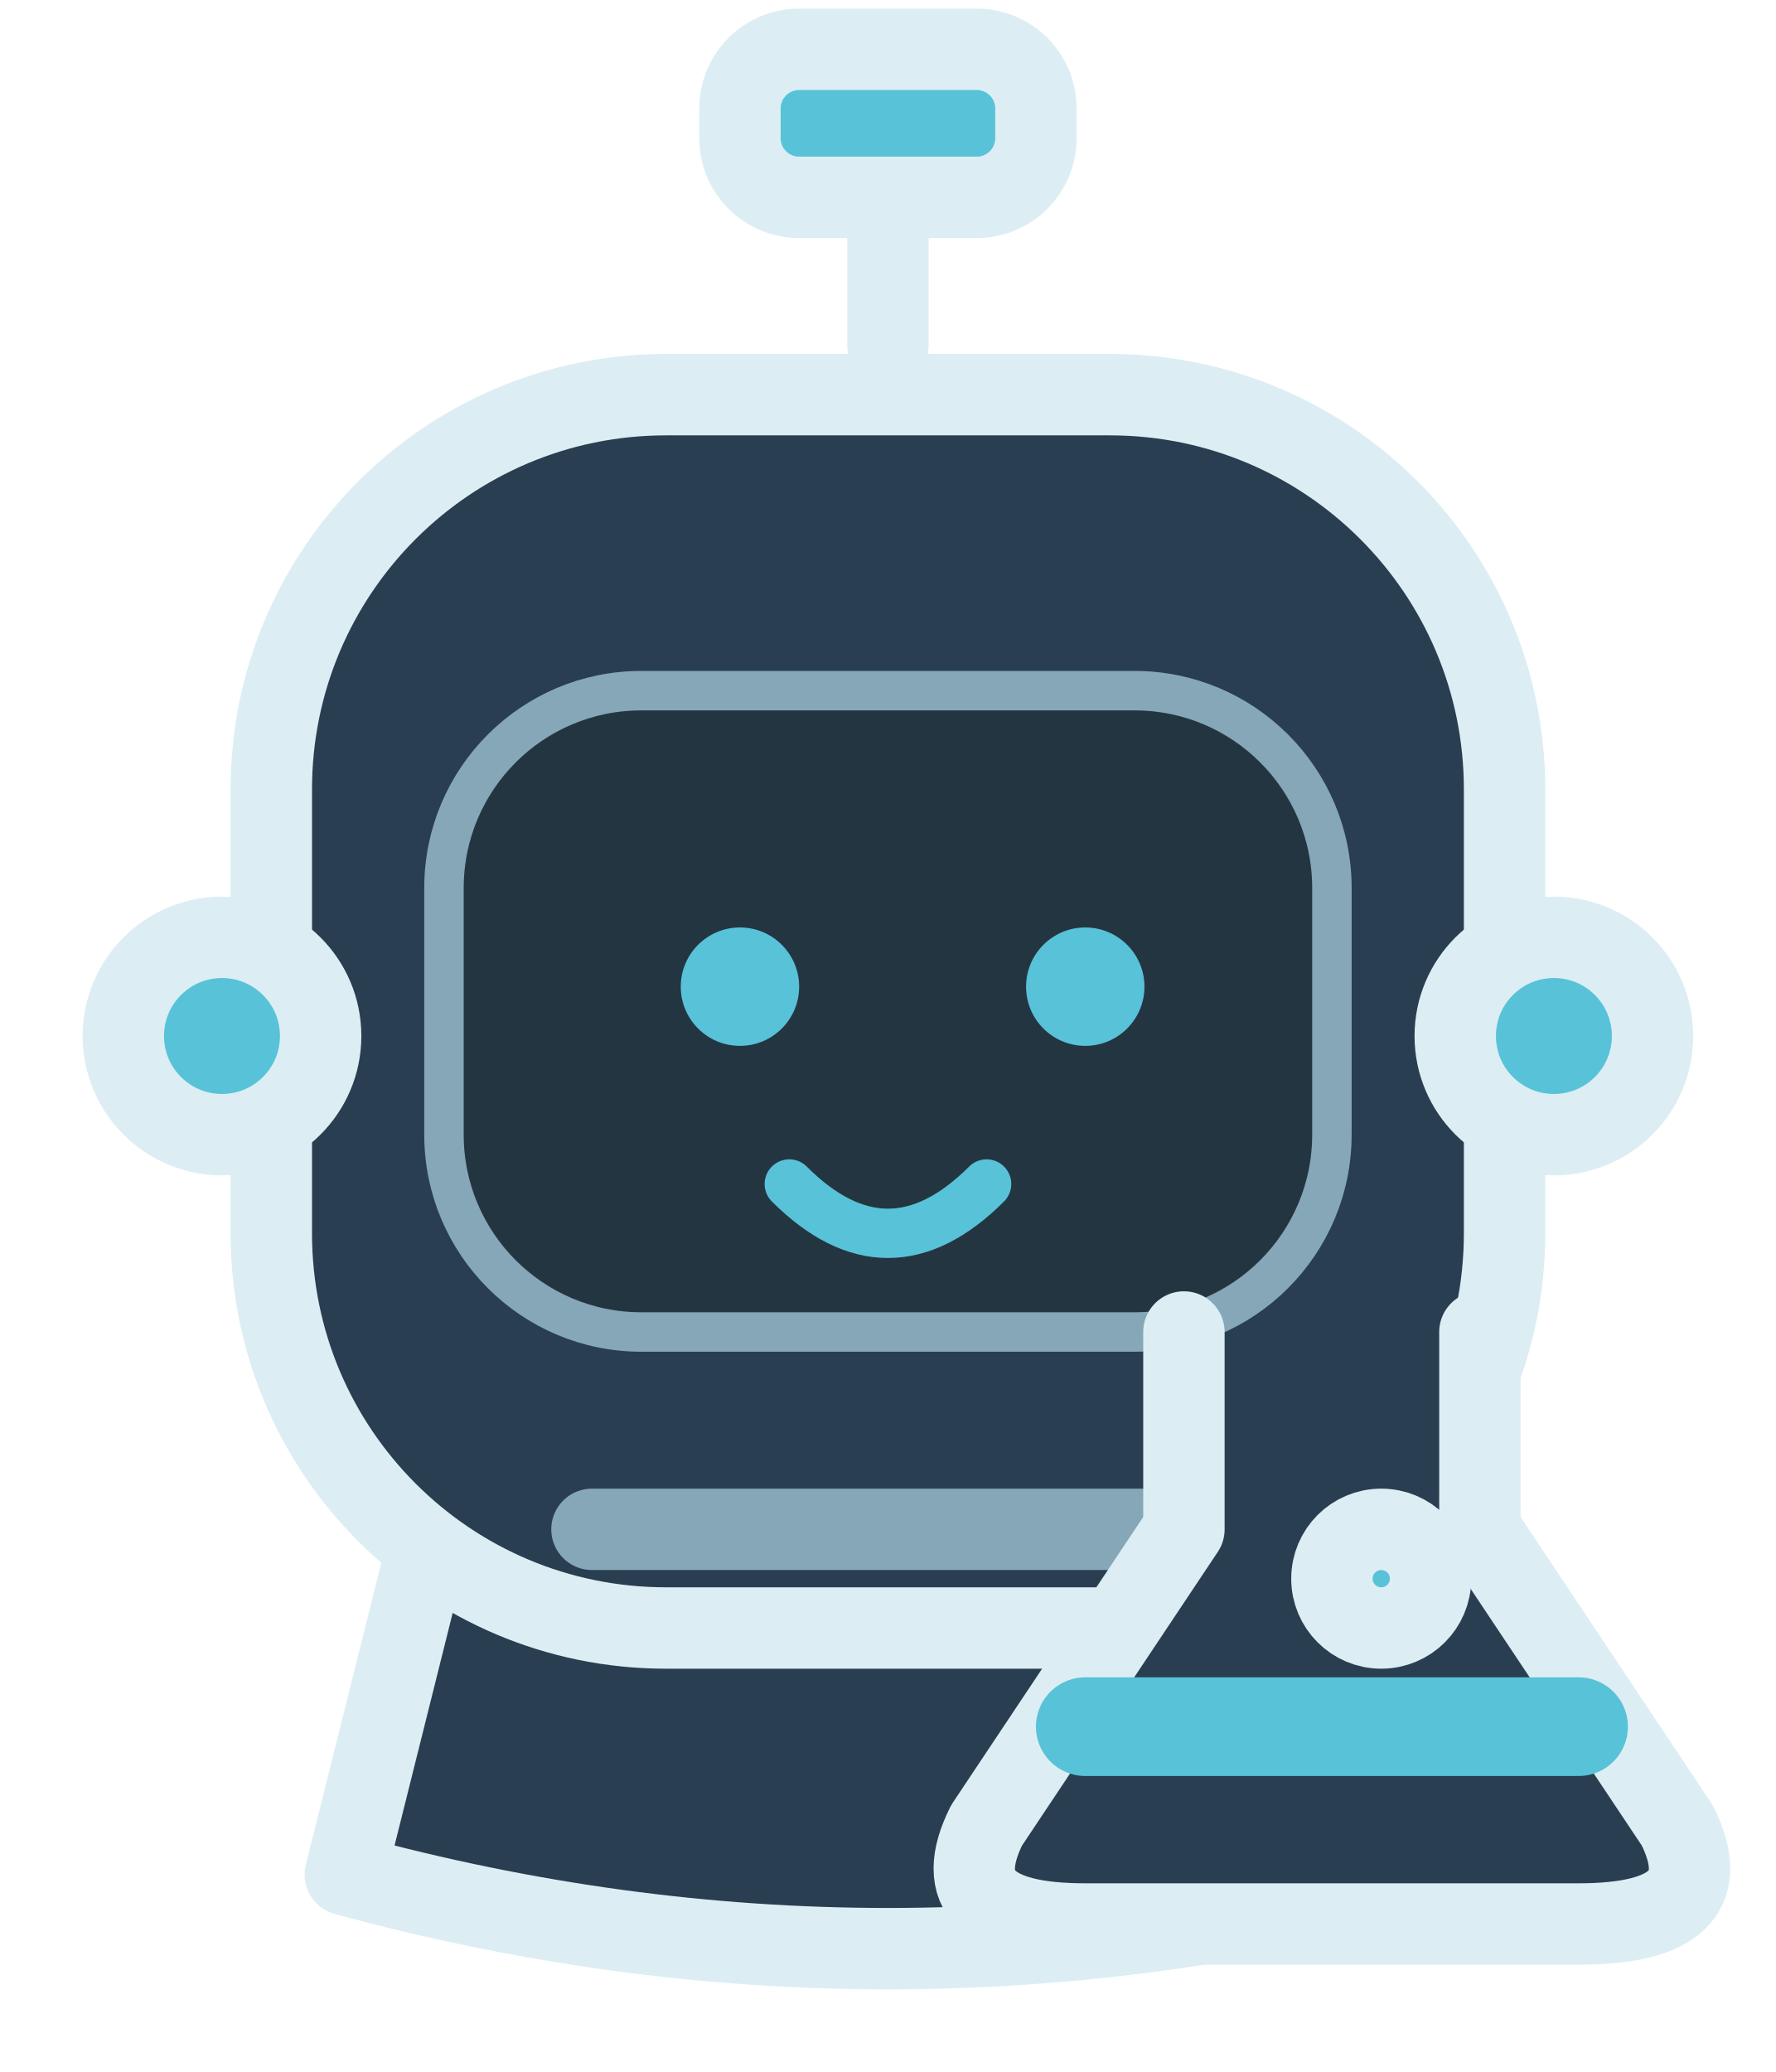
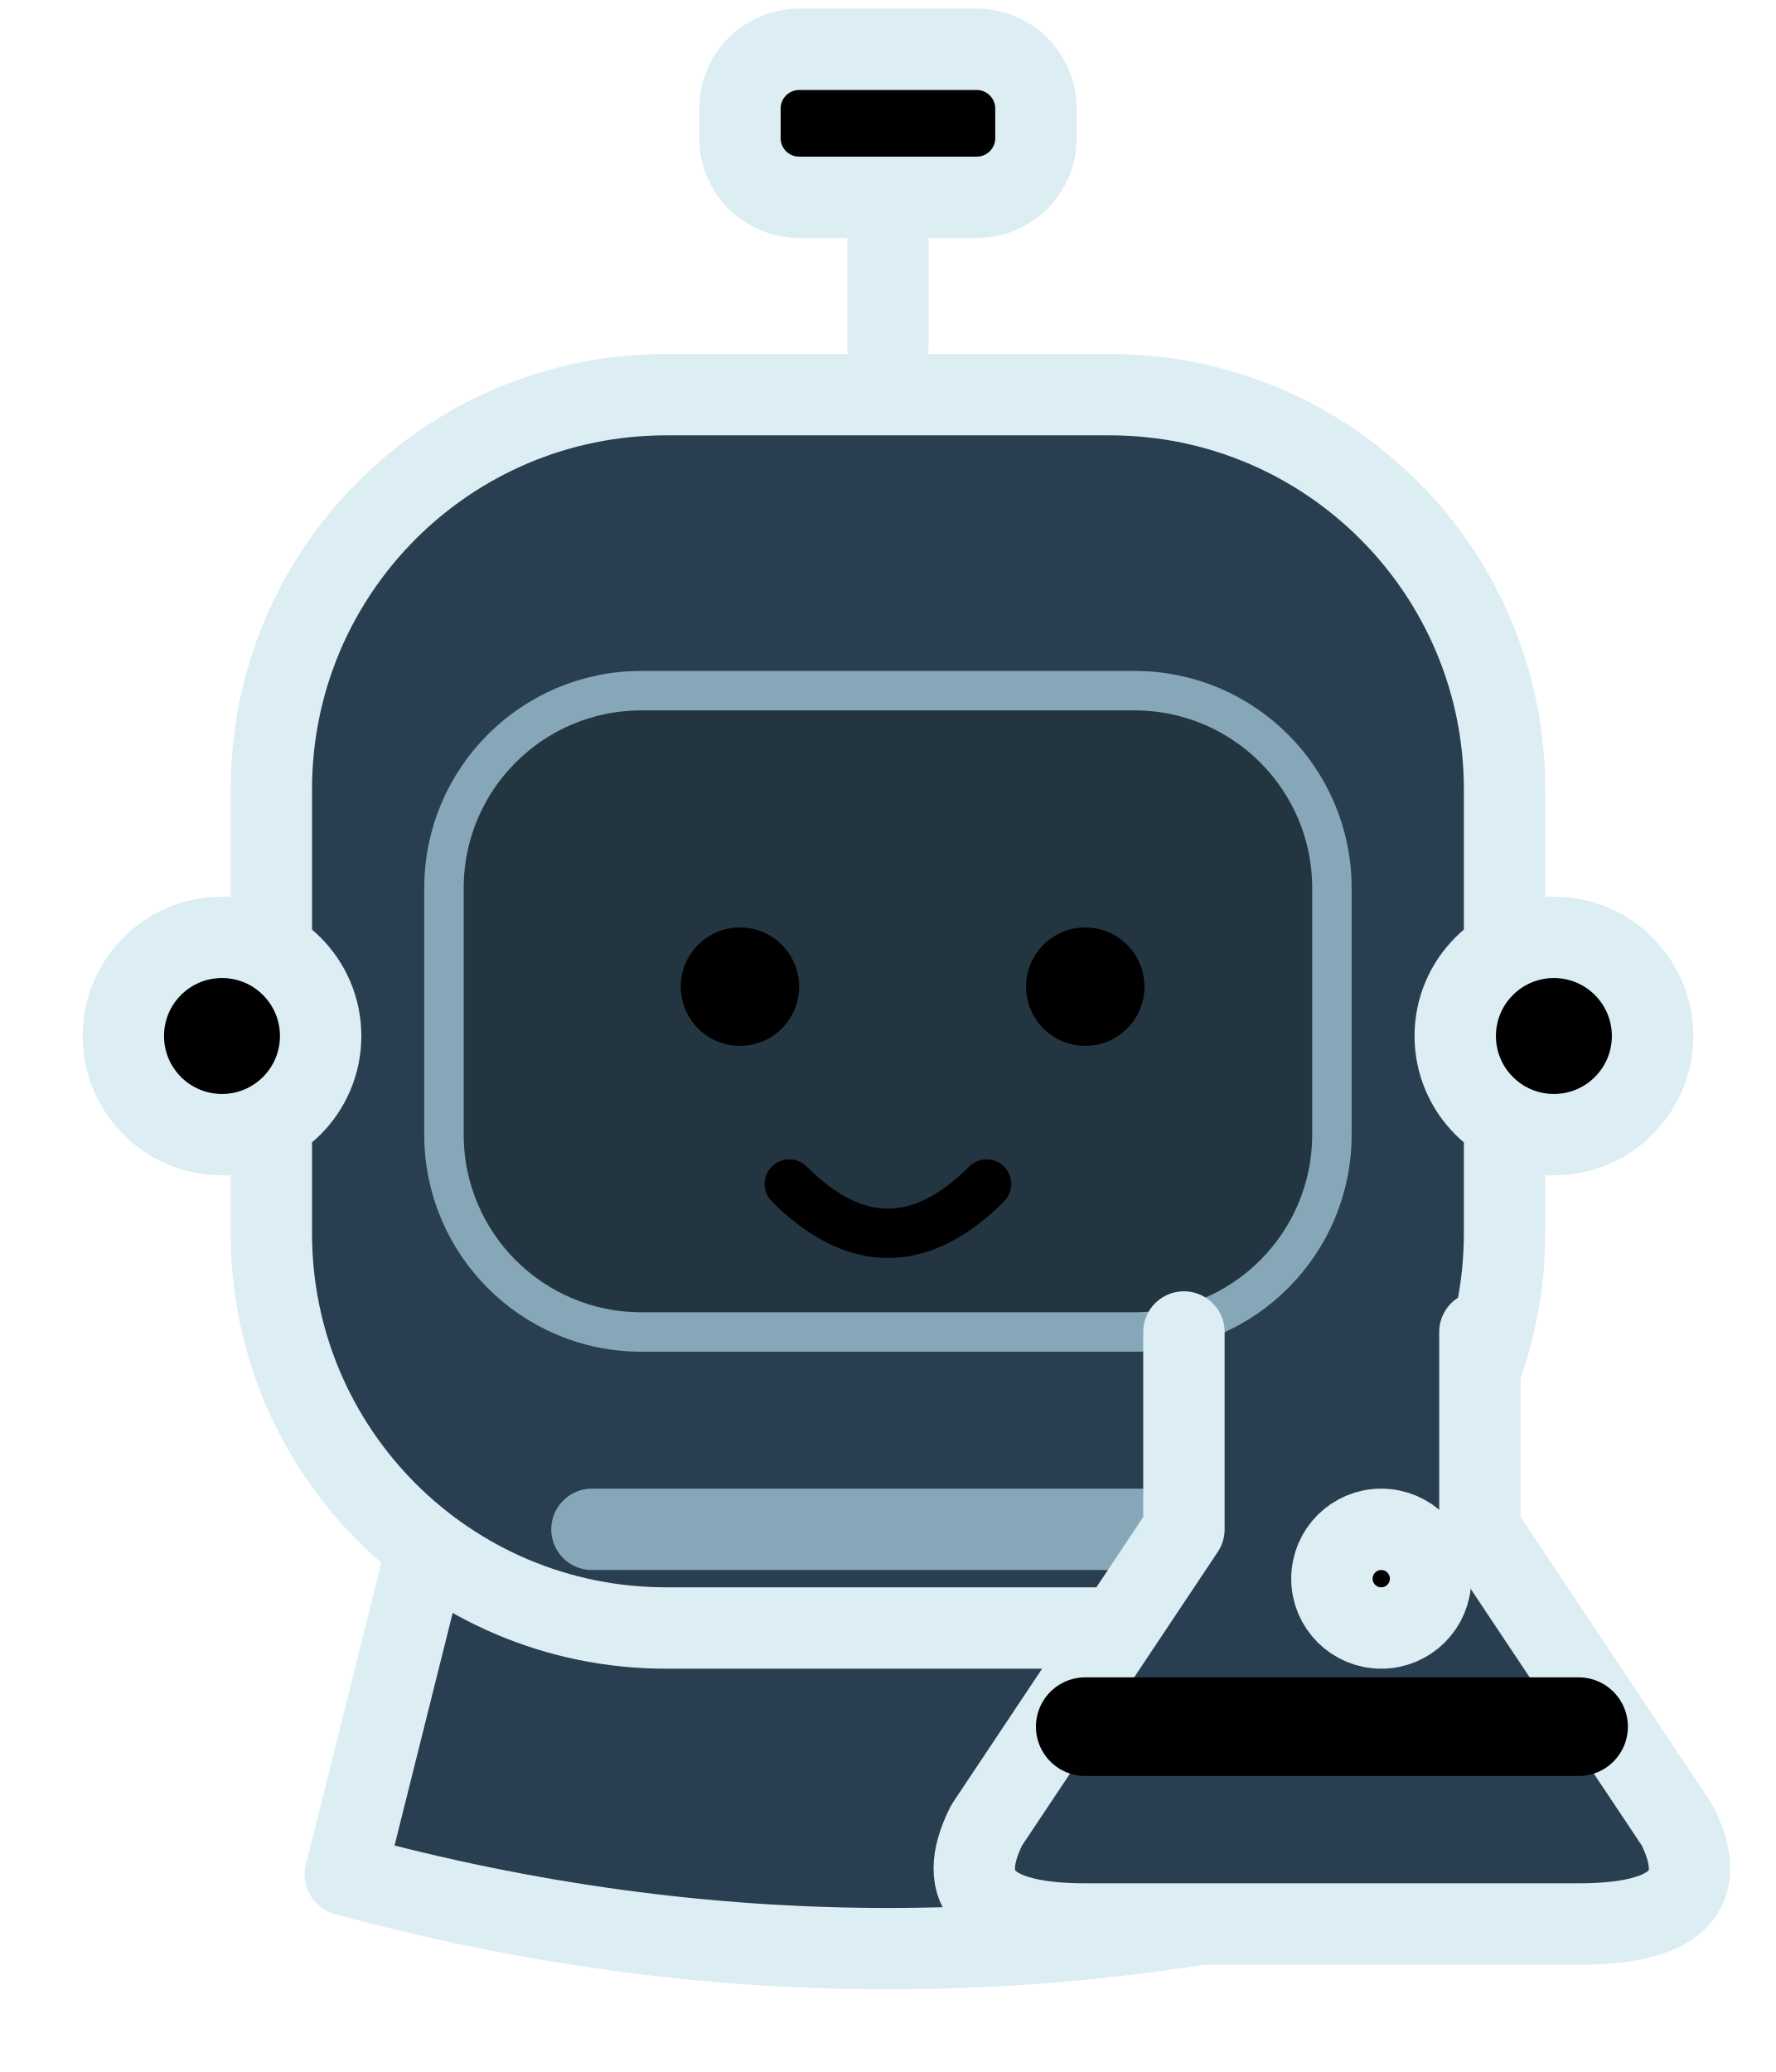
<svg xmlns="http://www.w3.org/2000/svg" viewBox="0 0 36 42" width="108" height="126" role="img" aria-label="robot-line test variant 3">
  <g stroke="#DCEEF3" stroke-width="1.65" stroke-linecap="round" stroke-linejoin="round">
    <path d="M9 30L7 38Q18 41 29 38L27 30" fill="#293E50" />
    <rect x="5.5" y="8" width="25" height="25" rx="8" fill="#293E50" />
    <path d="M18 7V3" />
-     <rect x="15" y="1" width="6" height="3" rx="1.2" fill="#58C2D8" />
+     <rect x="15" y="1" width="6" height="3" rx="1.2" fill="currentColor" />
    <rect x="9" y="14" width="18" height="13" rx="4" fill="#243542" stroke="#85A7B8" stroke-width=".8" />
    <path d="M12 31H24" stroke="#85A7B8" />
-     <circle cx="4.5" cy="21" r="2" fill="#58C2D8" />
-     <circle cx="31.5" cy="21" r="2" fill="#58C2D8" />
-     <g stroke="#58C2D8" stroke-width="1.8" stroke-linecap="round" fill="none">
-       <circle cx="15" cy="20" r="1.2" fill="#58C2D8" stroke="none" />
-       <circle cx="22" cy="20" r="1.2" fill="#58C2D8" stroke="none" />
+     <circle cx="4.5" cy="21" r="2" fill="currentColor" />
+     <circle cx="31.5" cy="21" r="2" fill="currentColor" />
+     <g stroke="currentColor" stroke-width="1.8" stroke-linecap="round" fill="none">
+       <circle cx="15" cy="20" r="1.2" fill="currentColor" stroke="none" />
+       <circle cx="22" cy="20" r="1.2" fill="currentColor" stroke="none" />
      <path d="M16 24q2 2 4 0" stroke-width="1" />
    </g>
    <path d="M24 27v4l-4 6q-1 2 2 2h10q3 0 2-2l-4-6v-4" fill="#293E50" />
-     <path d="M22 35h10" fill="none" stroke="#58C2D8" stroke-width="2" />
-     <circle cx="28" cy="32" r="1" fill="#58C2D8" />
+     <path d="M22 35h10" fill="none" stroke="currentColor" stroke-width="2" />
+     <circle cx="28" cy="32" r="1" fill="currentColor" />
  </g>
</svg>
